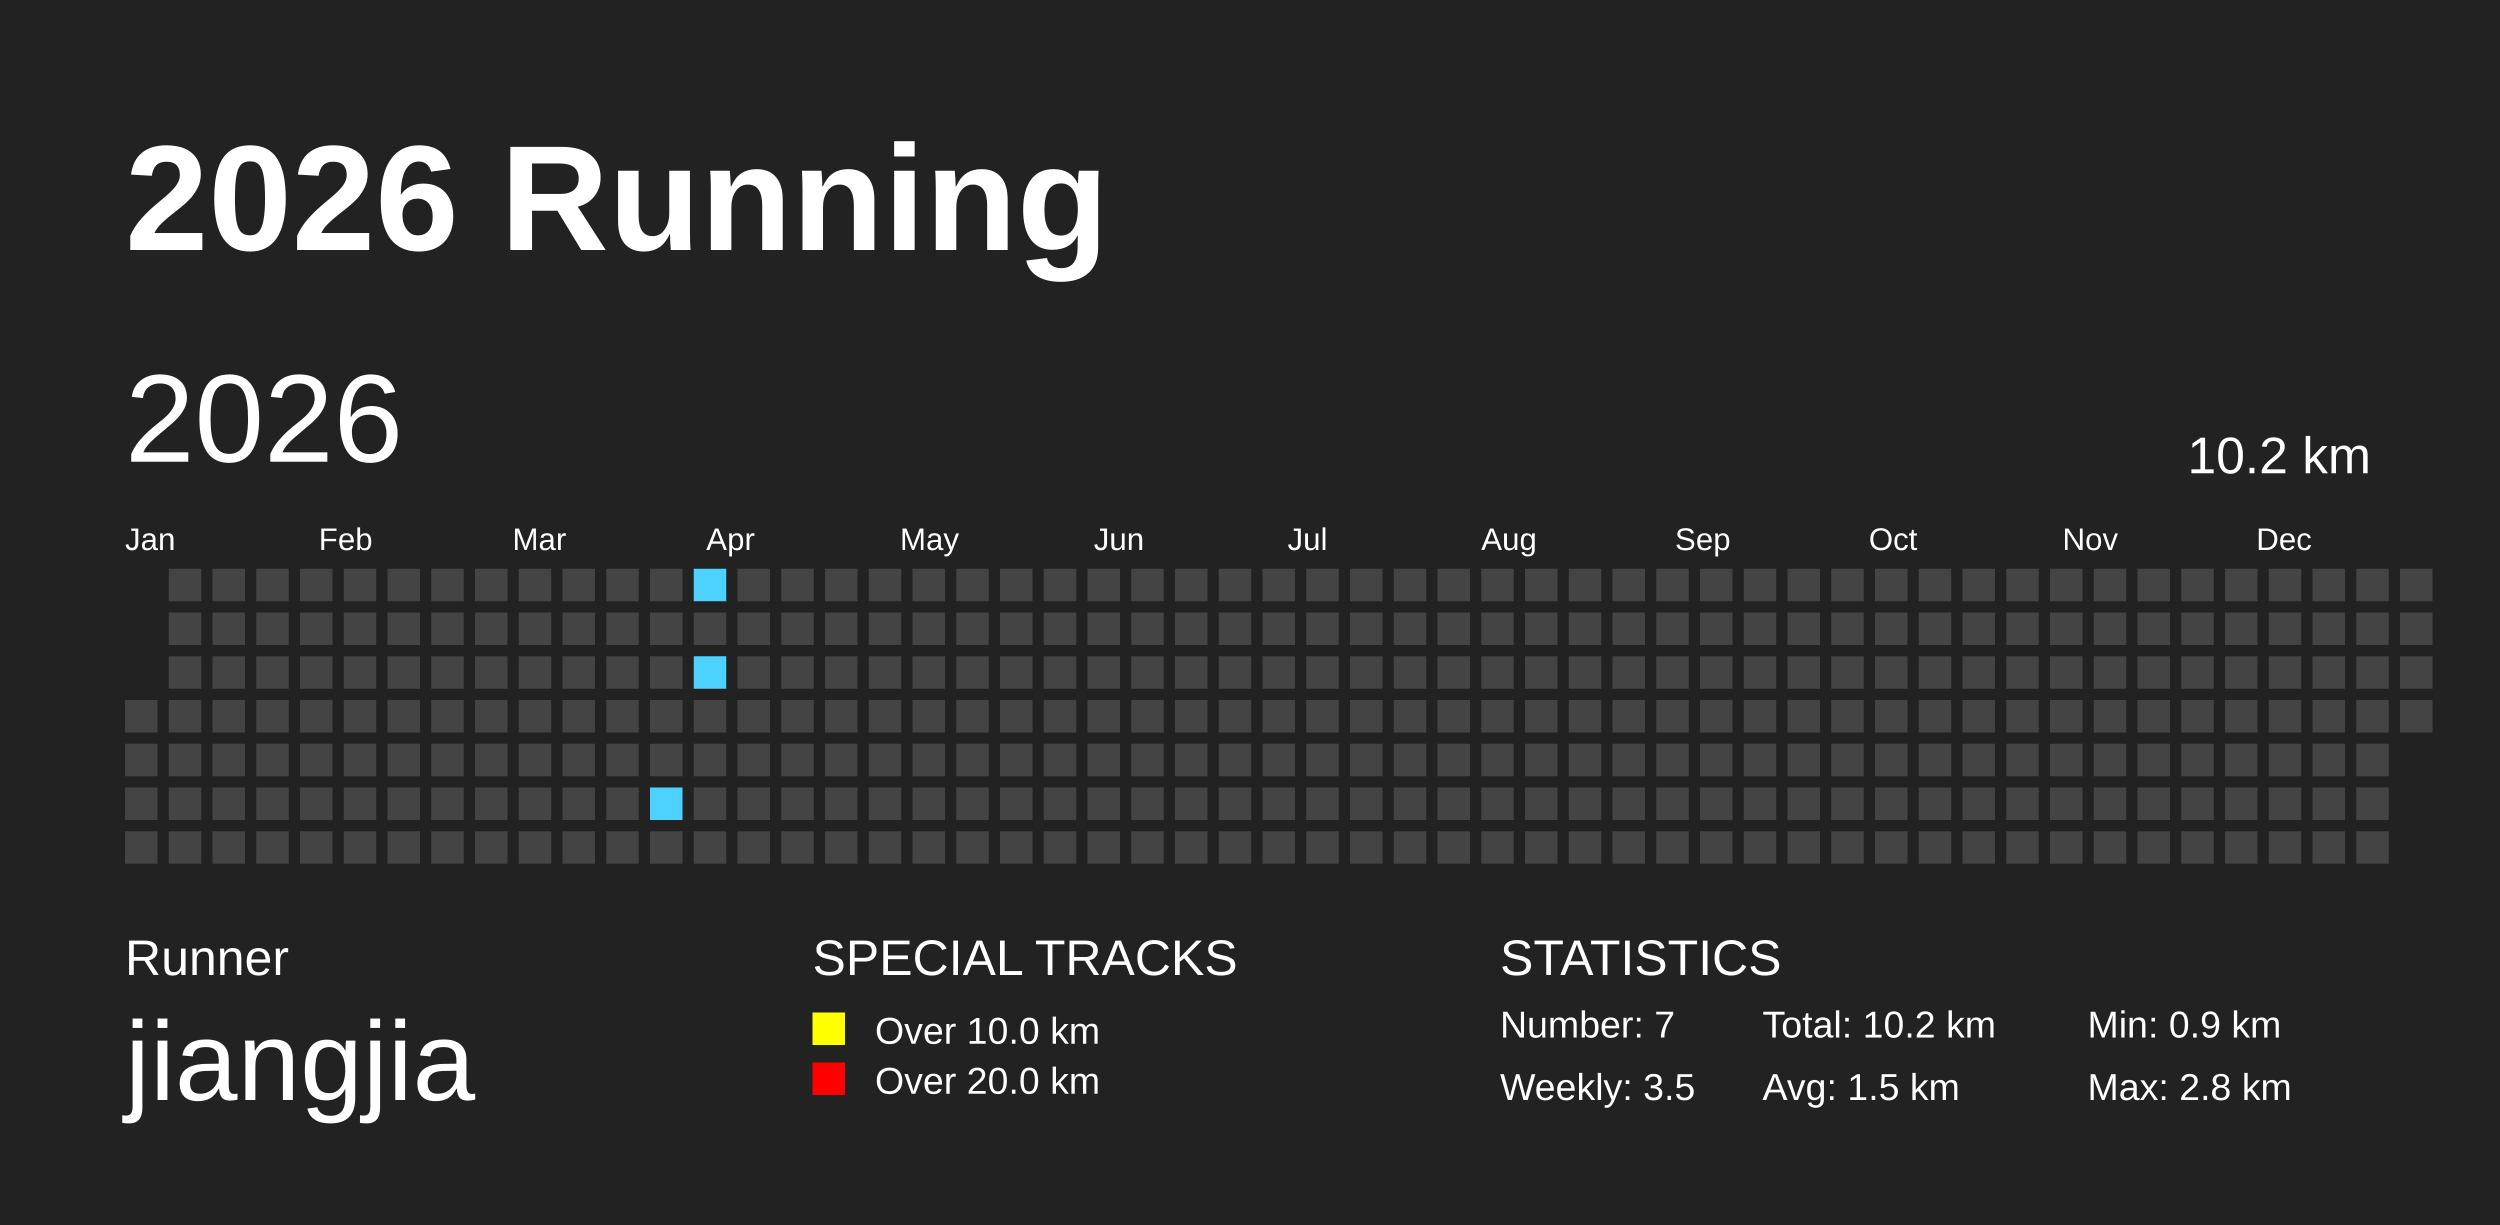
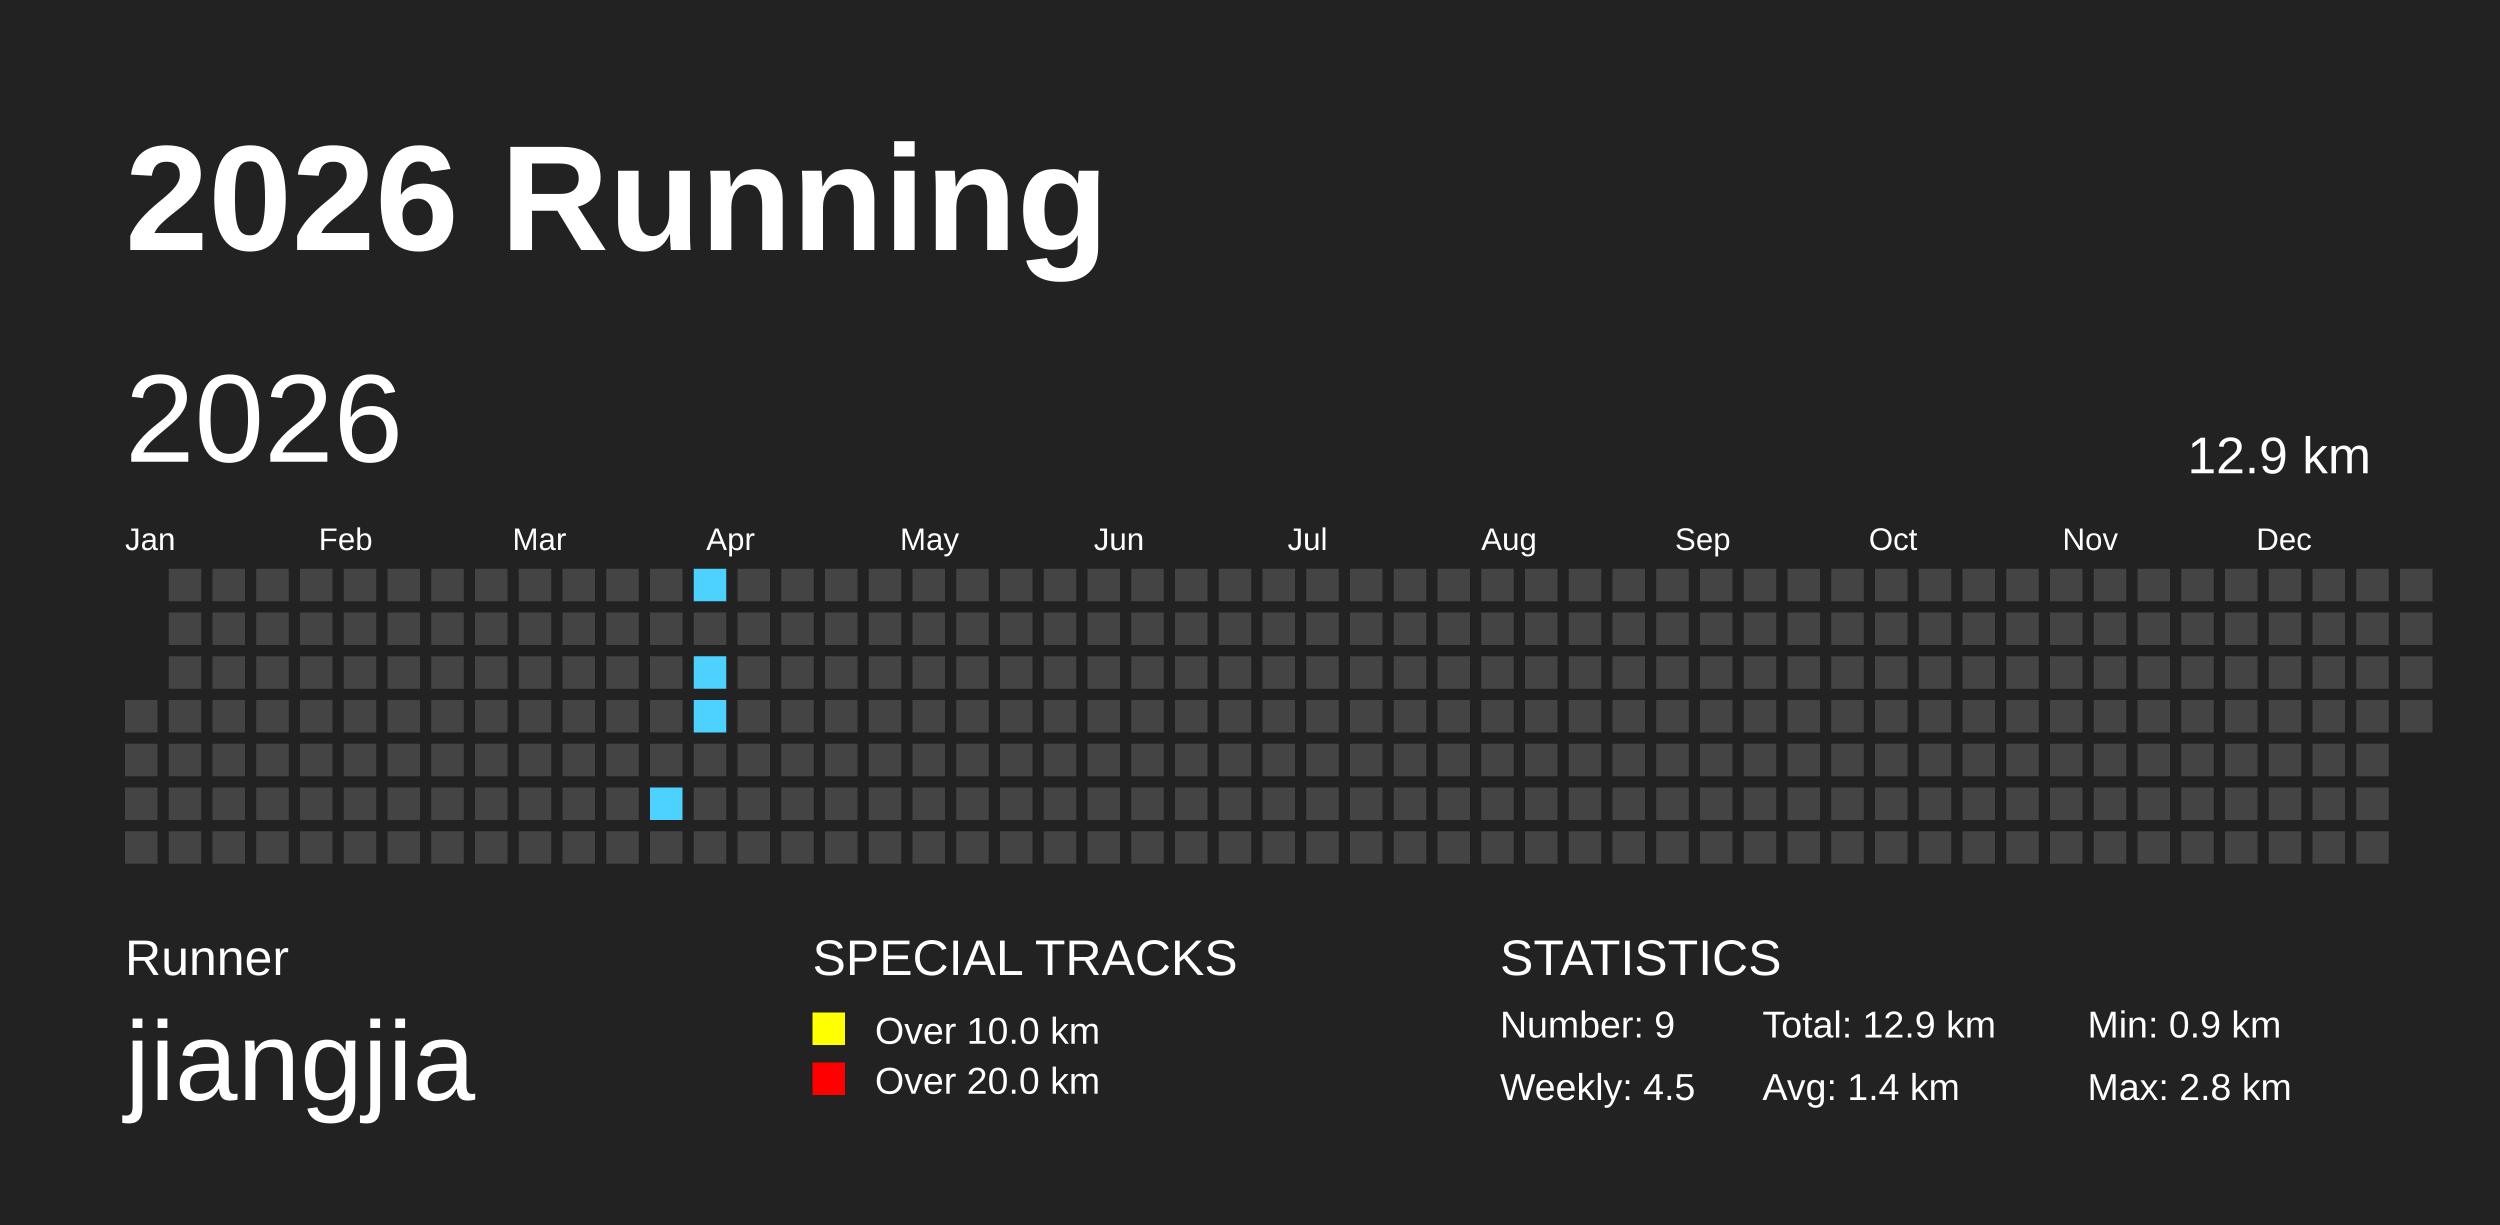
<svg xmlns="http://www.w3.org/2000/svg" baseProfile="full" height="98mm" version="1.1" viewBox="0,0,200,98" width="200mm">
  <defs />
  <rect fill="#222222" height="98" width="200" x="0" y="0" />
  <text fill="#FFFFFF" style="font-size:12px; font-family:Arial; font-weight:bold;" x="10" y="20">2026 Running</text>
  <text fill="#FFFFFF" style="font-size:4px; font-family:Arial" x="10" y="78">Runner</text>
  <text fill="#FFFFFF" style="font-size:9px; font-family:Arial" x="10" y="88">jiangjia</text>
  <text fill="#FFFFFF" style="font-size:4px; font-family:Arial" x="65" y="78">SPECIAL TRACKS</text>
  <rect fill="yellow" height="2.6" width="2.6" x="65" y="81" />
  <text fill="#FFFFFF" style="font-size:3px; font-family:Arial" x="70" y="83.5">Over 10.0 km</text>
  <rect fill="red" height="2.6" width="2.6" x="65" y="85" />
  <text fill="#FFFFFF" style="font-size:3px; font-family:Arial" x="70" y="87.5">Over 20.0 km</text>
  <text fill="#FFFFFF" style="font-size:4px; font-family:Arial" x="120" y="78">STATISTICS</text>
-   <text fill="#FFFFFF" style="font-size:3px; font-family:Arial" x="120" y="83">Number: 7</text>
-   <text fill="#FFFFFF" style="font-size:3px; font-family:Arial" x="120" y="88">Weekly: 3.5</text>
-   <text fill="#FFFFFF" style="font-size:3px; font-family:Arial" x="141" y="83">Total: 10.2 km</text>
-   <text fill="#FFFFFF" style="font-size:3px; font-family:Arial" x="141" y="88">Avg: 1.5 km</text>
+   <text fill="#FFFFFF" style="font-size:3px; font-family:Arial" x="120" y="83">Number: 9</text>
+   <text fill="#FFFFFF" style="font-size:3px; font-family:Arial" x="120" y="88">Weekly: 4.5</text>
+   <text fill="#FFFFFF" style="font-size:3px; font-family:Arial" x="141" y="83">Total: 12.9 km</text>
+   <text fill="#FFFFFF" style="font-size:3px; font-family:Arial" x="141" y="88">Avg: 1.4 km</text>
  <text fill="#FFFFFF" style="font-size:3px; font-family:Arial" x="167" y="83">Min: 0.9 km</text>
  <text fill="#FFFFFF" style="font-size:3px; font-family:Arial" x="167" y="88">Max: 2.8 km</text>
  <text dominant-baseline="hanging" fill="#FFFFFF" style="font-size:10.0px; font-family:Arial;" x="10" y="30">2026</text>
-   <text dominant-baseline="hanging" fill="#FFFFFF" style="font-size:4.125px; font-family:Arial;" x="175" y="35">10.2 km</text>
+   <text dominant-baseline="hanging" fill="#FFFFFF" style="font-size:4.125px; font-family:Arial;" x="175" y="35">12.9 km</text>
  <text fill="#FFFFFF" style="font-size:2.5px; font-family:Arial" x="10.0" y="44">Jan</text>
  <text fill="#FFFFFF" style="font-size:2.5px; font-family:Arial" x="25.5" y="44">Feb</text>
  <text fill="#FFFFFF" style="font-size:2.5px; font-family:Arial" x="41.0" y="44">Mar</text>
  <text fill="#FFFFFF" style="font-size:2.5px; font-family:Arial" x="56.5" y="44">Apr</text>
  <text fill="#FFFFFF" style="font-size:2.5px; font-family:Arial" x="72.0" y="44">May</text>
  <text fill="#FFFFFF" style="font-size:2.5px; font-family:Arial" x="87.5" y="44">Jun</text>
  <text fill="#FFFFFF" style="font-size:2.5px; font-family:Arial" x="103.0" y="44">Jul</text>
  <text fill="#FFFFFF" style="font-size:2.5px; font-family:Arial" x="118.5" y="44">Aug</text>
  <text fill="#FFFFFF" style="font-size:2.5px; font-family:Arial" x="134.0" y="44">Sep</text>
  <text fill="#FFFFFF" style="font-size:2.5px; font-family:Arial" x="149.5" y="44">Oct</text>
  <text fill="#FFFFFF" style="font-size:2.5px; font-family:Arial" x="165.0" y="44">Nov</text>
  <text fill="#FFFFFF" style="font-size:2.5px; font-family:Arial" x="180.5" y="44">Dec</text>
  <rect fill="#444444" height="2.6" width="2.6" x="10.0" y="56.0" />
  <rect fill="#444444" height="2.6" width="2.6" x="10.0" y="59.5" />
  <rect fill="#444444" height="2.6" width="2.6" x="10.0" y="63.0" />
  <rect fill="#444444" height="2.6" width="2.6" x="10.0" y="66.5" />
  <rect fill="#444444" height="2.6" width="2.6" x="13.5" y="45.5" />
  <rect fill="#444444" height="2.6" width="2.6" x="13.5" y="49.0" />
  <rect fill="#444444" height="2.6" width="2.6" x="13.5" y="52.5" />
  <rect fill="#444444" height="2.6" width="2.6" x="13.5" y="56.0" />
  <rect fill="#444444" height="2.6" width="2.6" x="13.5" y="59.5" />
  <rect fill="#444444" height="2.6" width="2.6" x="13.5" y="63.0" />
  <rect fill="#444444" height="2.6" width="2.6" x="13.5" y="66.5" />
  <rect fill="#444444" height="2.6" width="2.6" x="17.0" y="45.5" />
  <rect fill="#444444" height="2.6" width="2.6" x="17.0" y="49.0" />
  <rect fill="#444444" height="2.6" width="2.6" x="17.0" y="52.5" />
  <rect fill="#444444" height="2.6" width="2.6" x="17.0" y="56.0" />
  <rect fill="#444444" height="2.6" width="2.6" x="17.0" y="59.5" />
  <rect fill="#444444" height="2.6" width="2.6" x="17.0" y="63.0" />
  <rect fill="#444444" height="2.6" width="2.6" x="17.0" y="66.5" />
  <rect fill="#444444" height="2.6" width="2.6" x="20.5" y="45.5" />
  <rect fill="#444444" height="2.6" width="2.6" x="20.5" y="49.0" />
  <rect fill="#444444" height="2.6" width="2.6" x="20.5" y="52.5" />
  <rect fill="#444444" height="2.6" width="2.6" x="20.5" y="56.0" />
  <rect fill="#444444" height="2.6" width="2.6" x="20.5" y="59.5" />
  <rect fill="#444444" height="2.6" width="2.6" x="20.5" y="63.0" />
  <rect fill="#444444" height="2.6" width="2.6" x="20.5" y="66.5" />
  <rect fill="#444444" height="2.6" width="2.6" x="24.0" y="45.5" />
  <rect fill="#444444" height="2.6" width="2.6" x="24.0" y="49.0" />
  <rect fill="#444444" height="2.6" width="2.6" x="24.0" y="52.5" />
  <rect fill="#444444" height="2.6" width="2.6" x="24.0" y="56.0" />
  <rect fill="#444444" height="2.6" width="2.6" x="24.0" y="59.5" />
  <rect fill="#444444" height="2.6" width="2.6" x="24.0" y="63.0" />
  <rect fill="#444444" height="2.6" width="2.6" x="24.0" y="66.5" />
  <rect fill="#444444" height="2.6" width="2.6" x="27.5" y="45.5" />
  <rect fill="#444444" height="2.6" width="2.6" x="27.5" y="49.0" />
  <rect fill="#444444" height="2.6" width="2.6" x="27.5" y="52.5" />
  <rect fill="#444444" height="2.6" width="2.6" x="27.5" y="56.0" />
  <rect fill="#444444" height="2.6" width="2.6" x="27.5" y="59.5" />
  <rect fill="#444444" height="2.6" width="2.6" x="27.5" y="63.0" />
  <rect fill="#444444" height="2.6" width="2.6" x="27.5" y="66.5" />
  <rect fill="#444444" height="2.6" width="2.6" x="31.0" y="45.5" />
  <rect fill="#444444" height="2.6" width="2.6" x="31.0" y="49.0" />
  <rect fill="#444444" height="2.6" width="2.6" x="31.0" y="52.5" />
  <rect fill="#444444" height="2.6" width="2.6" x="31.0" y="56.0" />
  <rect fill="#444444" height="2.6" width="2.6" x="31.0" y="59.5" />
  <rect fill="#444444" height="2.6" width="2.6" x="31.0" y="63.0" />
  <rect fill="#444444" height="2.6" width="2.6" x="31.0" y="66.5" />
  <rect fill="#444444" height="2.6" width="2.6" x="34.5" y="45.5" />
  <rect fill="#444444" height="2.6" width="2.6" x="34.5" y="49.0" />
  <rect fill="#444444" height="2.6" width="2.6" x="34.5" y="52.5" />
  <rect fill="#444444" height="2.6" width="2.6" x="34.5" y="56.0" />
  <rect fill="#444444" height="2.6" width="2.6" x="34.5" y="59.5" />
  <rect fill="#444444" height="2.6" width="2.6" x="34.5" y="63.0" />
  <rect fill="#444444" height="2.6" width="2.6" x="34.5" y="66.5" />
  <rect fill="#444444" height="2.6" width="2.6" x="38.0" y="45.5" />
  <rect fill="#444444" height="2.6" width="2.6" x="38.0" y="49.0" />
  <rect fill="#444444" height="2.6" width="2.6" x="38.0" y="52.5" />
  <rect fill="#444444" height="2.6" width="2.6" x="38.0" y="56.0" />
  <rect fill="#444444" height="2.6" width="2.6" x="38.0" y="59.5" />
  <rect fill="#444444" height="2.6" width="2.6" x="38.0" y="63.0" />
  <rect fill="#444444" height="2.6" width="2.6" x="38.0" y="66.5" />
  <rect fill="#444444" height="2.6" width="2.6" x="41.5" y="45.5" />
  <rect fill="#444444" height="2.6" width="2.6" x="41.5" y="49.0" />
  <rect fill="#444444" height="2.6" width="2.6" x="41.5" y="52.5" />
  <rect fill="#444444" height="2.6" width="2.6" x="41.5" y="56.0" />
  <rect fill="#444444" height="2.6" width="2.6" x="41.5" y="59.5" />
  <rect fill="#444444" height="2.6" width="2.6" x="41.5" y="63.0" />
  <rect fill="#444444" height="2.6" width="2.6" x="41.5" y="66.5" />
  <rect fill="#444444" height="2.6" width="2.6" x="45.0" y="45.5" />
  <rect fill="#444444" height="2.6" width="2.6" x="45.0" y="49.0" />
  <rect fill="#444444" height="2.6" width="2.6" x="45.0" y="52.5" />
  <rect fill="#444444" height="2.6" width="2.6" x="45.0" y="56.0" />
  <rect fill="#444444" height="2.6" width="2.6" x="45.0" y="59.5" />
  <rect fill="#444444" height="2.6" width="2.6" x="45.0" y="63.0" />
  <rect fill="#444444" height="2.6" width="2.6" x="45.0" y="66.5" />
  <rect fill="#444444" height="2.6" width="2.6" x="48.5" y="45.5" />
  <rect fill="#444444" height="2.6" width="2.6" x="48.5" y="49.0" />
  <rect fill="#444444" height="2.6" width="2.6" x="48.5" y="52.5" />
  <rect fill="#444444" height="2.6" width="2.6" x="48.5" y="56.0" />
  <rect fill="#444444" height="2.6" width="2.6" x="48.5" y="59.5" />
  <rect fill="#444444" height="2.6" width="2.6" x="48.5" y="63.0" />
  <rect fill="#444444" height="2.6" width="2.6" x="48.5" y="66.5" />
  <rect fill="#444444" height="2.6" width="2.6" x="52.0" y="45.5" />
  <rect fill="#444444" height="2.6" width="2.6" x="52.0" y="49.0" />
  <rect fill="#444444" height="2.6" width="2.6" x="52.0" y="52.5" />
  <rect fill="#444444" height="2.6" width="2.6" x="52.0" y="56.0" />
  <rect fill="#444444" height="2.6" width="2.6" x="52.0" y="59.5" />
  <rect fill="#4DD2FF" height="2.6" width="2.6" x="52.0" y="63.0" />
  <rect fill="#444444" height="2.6" width="2.6" x="52.0" y="66.5" />
  <rect fill="#4DD2FF" height="2.6" width="2.6" x="55.5" y="45.5" />
  <rect fill="#444444" height="2.6" width="2.6" x="55.5" y="49.0" />
  <rect fill="#4DD2FF" height="2.6" width="2.6" x="55.5" y="52.5" />
-   <rect fill="#444444" height="2.6" width="2.6" x="55.5" y="56.0" />
+   <rect fill="#4DD2FF" height="2.6" width="2.6" x="55.5" y="56.0" />
  <rect fill="#444444" height="2.6" width="2.6" x="55.5" y="59.5" />
  <rect fill="#444444" height="2.6" width="2.6" x="55.5" y="63.0" />
  <rect fill="#444444" height="2.6" width="2.6" x="55.5" y="66.5" />
  <rect fill="#444444" height="2.6" width="2.6" x="59.0" y="45.5" />
  <rect fill="#444444" height="2.6" width="2.6" x="59.0" y="49.0" />
  <rect fill="#444444" height="2.6" width="2.6" x="59.0" y="52.5" />
  <rect fill="#444444" height="2.6" width="2.6" x="59.0" y="56.0" />
  <rect fill="#444444" height="2.6" width="2.6" x="59.0" y="59.5" />
  <rect fill="#444444" height="2.6" width="2.6" x="59.0" y="63.0" />
  <rect fill="#444444" height="2.6" width="2.6" x="59.0" y="66.5" />
  <rect fill="#444444" height="2.6" width="2.6" x="62.5" y="45.5" />
  <rect fill="#444444" height="2.6" width="2.6" x="62.5" y="49.0" />
  <rect fill="#444444" height="2.6" width="2.6" x="62.5" y="52.5" />
  <rect fill="#444444" height="2.6" width="2.6" x="62.5" y="56.0" />
  <rect fill="#444444" height="2.6" width="2.6" x="62.5" y="59.5" />
  <rect fill="#444444" height="2.6" width="2.6" x="62.5" y="63.0" />
  <rect fill="#444444" height="2.6" width="2.6" x="62.5" y="66.5" />
  <rect fill="#444444" height="2.6" width="2.6" x="66.0" y="45.5" />
  <rect fill="#444444" height="2.6" width="2.6" x="66.0" y="49.0" />
  <rect fill="#444444" height="2.6" width="2.6" x="66.0" y="52.5" />
  <rect fill="#444444" height="2.6" width="2.6" x="66.0" y="56.0" />
  <rect fill="#444444" height="2.6" width="2.6" x="66.0" y="59.5" />
  <rect fill="#444444" height="2.6" width="2.6" x="66.0" y="63.0" />
  <rect fill="#444444" height="2.6" width="2.6" x="66.0" y="66.5" />
  <rect fill="#444444" height="2.6" width="2.6" x="69.5" y="45.5" />
  <rect fill="#444444" height="2.6" width="2.6" x="69.5" y="49.0" />
  <rect fill="#444444" height="2.6" width="2.6" x="69.5" y="52.5" />
  <rect fill="#444444" height="2.6" width="2.6" x="69.5" y="56.0" />
  <rect fill="#444444" height="2.6" width="2.6" x="69.5" y="59.5" />
  <rect fill="#444444" height="2.6" width="2.6" x="69.5" y="63.0" />
  <rect fill="#444444" height="2.6" width="2.6" x="69.5" y="66.5" />
  <rect fill="#444444" height="2.6" width="2.6" x="73.0" y="45.5" />
  <rect fill="#444444" height="2.6" width="2.6" x="73.0" y="49.0" />
  <rect fill="#444444" height="2.6" width="2.6" x="73.0" y="52.5" />
  <rect fill="#444444" height="2.6" width="2.6" x="73.0" y="56.0" />
  <rect fill="#444444" height="2.6" width="2.6" x="73.0" y="59.5" />
  <rect fill="#444444" height="2.6" width="2.6" x="73.0" y="63.0" />
  <rect fill="#444444" height="2.6" width="2.6" x="73.0" y="66.5" />
  <rect fill="#444444" height="2.6" width="2.6" x="76.5" y="45.5" />
  <rect fill="#444444" height="2.6" width="2.6" x="76.5" y="49.0" />
  <rect fill="#444444" height="2.6" width="2.6" x="76.5" y="52.5" />
  <rect fill="#444444" height="2.6" width="2.6" x="76.5" y="56.0" />
  <rect fill="#444444" height="2.6" width="2.6" x="76.5" y="59.5" />
  <rect fill="#444444" height="2.6" width="2.6" x="76.5" y="63.0" />
  <rect fill="#444444" height="2.6" width="2.6" x="76.5" y="66.5" />
  <rect fill="#444444" height="2.6" width="2.6" x="80.0" y="45.5" />
  <rect fill="#444444" height="2.6" width="2.6" x="80.0" y="49.0" />
  <rect fill="#444444" height="2.6" width="2.6" x="80.0" y="52.5" />
  <rect fill="#444444" height="2.6" width="2.6" x="80.0" y="56.0" />
  <rect fill="#444444" height="2.6" width="2.6" x="80.0" y="59.5" />
  <rect fill="#444444" height="2.6" width="2.6" x="80.0" y="63.0" />
  <rect fill="#444444" height="2.6" width="2.6" x="80.0" y="66.5" />
  <rect fill="#444444" height="2.6" width="2.6" x="83.5" y="45.5" />
  <rect fill="#444444" height="2.6" width="2.6" x="83.5" y="49.0" />
  <rect fill="#444444" height="2.6" width="2.6" x="83.5" y="52.5" />
  <rect fill="#444444" height="2.6" width="2.6" x="83.5" y="56.0" />
  <rect fill="#444444" height="2.6" width="2.6" x="83.5" y="59.5" />
  <rect fill="#444444" height="2.6" width="2.6" x="83.5" y="63.0" />
  <rect fill="#444444" height="2.6" width="2.6" x="83.5" y="66.5" />
  <rect fill="#444444" height="2.6" width="2.6" x="87.0" y="45.5" />
  <rect fill="#444444" height="2.6" width="2.6" x="87.0" y="49.0" />
  <rect fill="#444444" height="2.6" width="2.6" x="87.0" y="52.5" />
  <rect fill="#444444" height="2.6" width="2.6" x="87.0" y="56.0" />
  <rect fill="#444444" height="2.6" width="2.6" x="87.0" y="59.5" />
  <rect fill="#444444" height="2.6" width="2.6" x="87.0" y="63.0" />
  <rect fill="#444444" height="2.6" width="2.6" x="87.0" y="66.5" />
  <rect fill="#444444" height="2.6" width="2.6" x="90.5" y="45.5" />
  <rect fill="#444444" height="2.6" width="2.6" x="90.5" y="49.0" />
  <rect fill="#444444" height="2.6" width="2.6" x="90.5" y="52.5" />
  <rect fill="#444444" height="2.6" width="2.6" x="90.5" y="56.0" />
  <rect fill="#444444" height="2.6" width="2.6" x="90.5" y="59.5" />
  <rect fill="#444444" height="2.6" width="2.6" x="90.5" y="63.0" />
  <rect fill="#444444" height="2.6" width="2.6" x="90.5" y="66.5" />
  <rect fill="#444444" height="2.6" width="2.6" x="94.0" y="45.5" />
  <rect fill="#444444" height="2.6" width="2.6" x="94.0" y="49.0" />
  <rect fill="#444444" height="2.6" width="2.6" x="94.0" y="52.5" />
  <rect fill="#444444" height="2.6" width="2.6" x="94.0" y="56.0" />
  <rect fill="#444444" height="2.6" width="2.6" x="94.0" y="59.5" />
  <rect fill="#444444" height="2.6" width="2.6" x="94.0" y="63.0" />
  <rect fill="#444444" height="2.6" width="2.6" x="94.0" y="66.5" />
  <rect fill="#444444" height="2.6" width="2.6" x="97.5" y="45.5" />
  <rect fill="#444444" height="2.6" width="2.6" x="97.5" y="49.0" />
  <rect fill="#444444" height="2.6" width="2.6" x="97.5" y="52.5" />
  <rect fill="#444444" height="2.6" width="2.6" x="97.5" y="56.0" />
  <rect fill="#444444" height="2.6" width="2.6" x="97.5" y="59.5" />
  <rect fill="#444444" height="2.6" width="2.6" x="97.5" y="63.0" />
  <rect fill="#444444" height="2.6" width="2.6" x="97.5" y="66.5" />
  <rect fill="#444444" height="2.6" width="2.6" x="101.0" y="45.5" />
  <rect fill="#444444" height="2.6" width="2.6" x="101.0" y="49.0" />
  <rect fill="#444444" height="2.6" width="2.6" x="101.0" y="52.5" />
  <rect fill="#444444" height="2.6" width="2.6" x="101.0" y="56.0" />
  <rect fill="#444444" height="2.6" width="2.6" x="101.0" y="59.5" />
  <rect fill="#444444" height="2.6" width="2.6" x="101.0" y="63.0" />
  <rect fill="#444444" height="2.6" width="2.6" x="101.0" y="66.5" />
  <rect fill="#444444" height="2.6" width="2.6" x="104.5" y="45.5" />
  <rect fill="#444444" height="2.6" width="2.6" x="104.5" y="49.0" />
  <rect fill="#444444" height="2.6" width="2.6" x="104.5" y="52.5" />
  <rect fill="#444444" height="2.6" width="2.6" x="104.5" y="56.0" />
  <rect fill="#444444" height="2.6" width="2.6" x="104.5" y="59.5" />
  <rect fill="#444444" height="2.6" width="2.6" x="104.5" y="63.0" />
  <rect fill="#444444" height="2.6" width="2.6" x="104.5" y="66.5" />
  <rect fill="#444444" height="2.6" width="2.6" x="108.0" y="45.5" />
  <rect fill="#444444" height="2.6" width="2.6" x="108.0" y="49.0" />
  <rect fill="#444444" height="2.6" width="2.6" x="108.0" y="52.5" />
  <rect fill="#444444" height="2.6" width="2.6" x="108.0" y="56.0" />
  <rect fill="#444444" height="2.6" width="2.6" x="108.0" y="59.5" />
  <rect fill="#444444" height="2.6" width="2.6" x="108.0" y="63.0" />
  <rect fill="#444444" height="2.6" width="2.6" x="108.0" y="66.5" />
  <rect fill="#444444" height="2.6" width="2.6" x="111.5" y="45.5" />
  <rect fill="#444444" height="2.6" width="2.6" x="111.5" y="49.0" />
  <rect fill="#444444" height="2.6" width="2.6" x="111.5" y="52.5" />
  <rect fill="#444444" height="2.6" width="2.6" x="111.5" y="56.0" />
  <rect fill="#444444" height="2.6" width="2.6" x="111.5" y="59.5" />
  <rect fill="#444444" height="2.6" width="2.6" x="111.5" y="63.0" />
  <rect fill="#444444" height="2.6" width="2.6" x="111.5" y="66.5" />
  <rect fill="#444444" height="2.6" width="2.6" x="115.0" y="45.5" />
  <rect fill="#444444" height="2.6" width="2.6" x="115.0" y="49.0" />
  <rect fill="#444444" height="2.6" width="2.6" x="115.0" y="52.5" />
  <rect fill="#444444" height="2.6" width="2.6" x="115.0" y="56.0" />
  <rect fill="#444444" height="2.6" width="2.6" x="115.0" y="59.5" />
  <rect fill="#444444" height="2.6" width="2.6" x="115.0" y="63.0" />
  <rect fill="#444444" height="2.6" width="2.6" x="115.0" y="66.5" />
  <rect fill="#444444" height="2.6" width="2.6" x="118.5" y="45.5" />
  <rect fill="#444444" height="2.6" width="2.6" x="118.5" y="49.0" />
  <rect fill="#444444" height="2.6" width="2.6" x="118.5" y="52.5" />
  <rect fill="#444444" height="2.6" width="2.6" x="118.5" y="56.0" />
  <rect fill="#444444" height="2.6" width="2.6" x="118.5" y="59.5" />
  <rect fill="#444444" height="2.6" width="2.6" x="118.5" y="63.0" />
  <rect fill="#444444" height="2.6" width="2.6" x="118.5" y="66.5" />
  <rect fill="#444444" height="2.6" width="2.6" x="122.0" y="45.5" />
  <rect fill="#444444" height="2.6" width="2.6" x="122.0" y="49.0" />
  <rect fill="#444444" height="2.6" width="2.6" x="122.0" y="52.5" />
  <rect fill="#444444" height="2.6" width="2.6" x="122.0" y="56.0" />
  <rect fill="#444444" height="2.6" width="2.6" x="122.0" y="59.5" />
  <rect fill="#444444" height="2.6" width="2.6" x="122.0" y="63.0" />
  <rect fill="#444444" height="2.6" width="2.6" x="122.0" y="66.5" />
  <rect fill="#444444" height="2.6" width="2.6" x="125.5" y="45.5" />
  <rect fill="#444444" height="2.6" width="2.6" x="125.5" y="49.0" />
  <rect fill="#444444" height="2.6" width="2.6" x="125.5" y="52.5" />
  <rect fill="#444444" height="2.6" width="2.6" x="125.5" y="56.0" />
  <rect fill="#444444" height="2.6" width="2.6" x="125.5" y="59.5" />
  <rect fill="#444444" height="2.6" width="2.6" x="125.5" y="63.0" />
  <rect fill="#444444" height="2.6" width="2.6" x="125.5" y="66.5" />
  <rect fill="#444444" height="2.6" width="2.6" x="129.0" y="45.5" />
  <rect fill="#444444" height="2.6" width="2.6" x="129.0" y="49.0" />
  <rect fill="#444444" height="2.6" width="2.6" x="129.0" y="52.5" />
  <rect fill="#444444" height="2.6" width="2.6" x="129.0" y="56.0" />
  <rect fill="#444444" height="2.6" width="2.6" x="129.0" y="59.5" />
  <rect fill="#444444" height="2.6" width="2.6" x="129.0" y="63.0" />
  <rect fill="#444444" height="2.6" width="2.6" x="129.0" y="66.5" />
  <rect fill="#444444" height="2.6" width="2.6" x="132.5" y="45.5" />
  <rect fill="#444444" height="2.6" width="2.6" x="132.5" y="49.0" />
  <rect fill="#444444" height="2.6" width="2.6" x="132.5" y="52.5" />
  <rect fill="#444444" height="2.6" width="2.6" x="132.5" y="56.0" />
  <rect fill="#444444" height="2.6" width="2.6" x="132.5" y="59.5" />
  <rect fill="#444444" height="2.6" width="2.6" x="132.5" y="63.0" />
  <rect fill="#444444" height="2.6" width="2.6" x="132.5" y="66.5" />
  <rect fill="#444444" height="2.6" width="2.6" x="136.0" y="45.5" />
  <rect fill="#444444" height="2.6" width="2.6" x="136.0" y="49.0" />
  <rect fill="#444444" height="2.6" width="2.6" x="136.0" y="52.5" />
  <rect fill="#444444" height="2.6" width="2.6" x="136.0" y="56.0" />
  <rect fill="#444444" height="2.6" width="2.6" x="136.0" y="59.5" />
  <rect fill="#444444" height="2.6" width="2.6" x="136.0" y="63.0" />
  <rect fill="#444444" height="2.6" width="2.6" x="136.0" y="66.5" />
  <rect fill="#444444" height="2.6" width="2.6" x="139.5" y="45.5" />
  <rect fill="#444444" height="2.6" width="2.6" x="139.5" y="49.0" />
  <rect fill="#444444" height="2.6" width="2.6" x="139.5" y="52.5" />
  <rect fill="#444444" height="2.6" width="2.6" x="139.5" y="56.0" />
  <rect fill="#444444" height="2.6" width="2.6" x="139.5" y="59.5" />
  <rect fill="#444444" height="2.6" width="2.6" x="139.5" y="63.0" />
  <rect fill="#444444" height="2.6" width="2.6" x="139.5" y="66.5" />
  <rect fill="#444444" height="2.6" width="2.6" x="143.0" y="45.5" />
  <rect fill="#444444" height="2.6" width="2.6" x="143.0" y="49.0" />
  <rect fill="#444444" height="2.6" width="2.6" x="143.0" y="52.5" />
  <rect fill="#444444" height="2.6" width="2.6" x="143.0" y="56.0" />
  <rect fill="#444444" height="2.6" width="2.6" x="143.0" y="59.5" />
  <rect fill="#444444" height="2.6" width="2.6" x="143.0" y="63.0" />
  <rect fill="#444444" height="2.6" width="2.6" x="143.0" y="66.5" />
  <rect fill="#444444" height="2.6" width="2.6" x="146.5" y="45.5" />
  <rect fill="#444444" height="2.6" width="2.6" x="146.5" y="49.0" />
  <rect fill="#444444" height="2.6" width="2.6" x="146.5" y="52.5" />
  <rect fill="#444444" height="2.6" width="2.6" x="146.5" y="56.0" />
  <rect fill="#444444" height="2.6" width="2.6" x="146.5" y="59.5" />
  <rect fill="#444444" height="2.6" width="2.6" x="146.5" y="63.0" />
  <rect fill="#444444" height="2.6" width="2.6" x="146.5" y="66.5" />
  <rect fill="#444444" height="2.6" width="2.6" x="150.0" y="45.5" />
  <rect fill="#444444" height="2.6" width="2.6" x="150.0" y="49.0" />
  <rect fill="#444444" height="2.6" width="2.6" x="150.0" y="52.5" />
  <rect fill="#444444" height="2.6" width="2.6" x="150.0" y="56.0" />
  <rect fill="#444444" height="2.6" width="2.6" x="150.0" y="59.5" />
  <rect fill="#444444" height="2.6" width="2.6" x="150.0" y="63.0" />
  <rect fill="#444444" height="2.6" width="2.6" x="150.0" y="66.5" />
  <rect fill="#444444" height="2.6" width="2.6" x="153.5" y="45.5" />
  <rect fill="#444444" height="2.6" width="2.6" x="153.5" y="49.0" />
  <rect fill="#444444" height="2.6" width="2.6" x="153.5" y="52.5" />
  <rect fill="#444444" height="2.6" width="2.6" x="153.5" y="56.0" />
  <rect fill="#444444" height="2.6" width="2.6" x="153.5" y="59.5" />
  <rect fill="#444444" height="2.6" width="2.6" x="153.5" y="63.0" />
  <rect fill="#444444" height="2.6" width="2.6" x="153.5" y="66.5" />
  <rect fill="#444444" height="2.6" width="2.6" x="157.0" y="45.5" />
  <rect fill="#444444" height="2.6" width="2.6" x="157.0" y="49.0" />
  <rect fill="#444444" height="2.6" width="2.6" x="157.0" y="52.5" />
  <rect fill="#444444" height="2.6" width="2.6" x="157.0" y="56.0" />
  <rect fill="#444444" height="2.6" width="2.6" x="157.0" y="59.5" />
  <rect fill="#444444" height="2.6" width="2.6" x="157.0" y="63.0" />
  <rect fill="#444444" height="2.6" width="2.6" x="157.0" y="66.5" />
  <rect fill="#444444" height="2.6" width="2.6" x="160.5" y="45.5" />
  <rect fill="#444444" height="2.6" width="2.6" x="160.5" y="49.0" />
  <rect fill="#444444" height="2.6" width="2.6" x="160.5" y="52.5" />
  <rect fill="#444444" height="2.6" width="2.6" x="160.5" y="56.0" />
  <rect fill="#444444" height="2.6" width="2.6" x="160.5" y="59.5" />
  <rect fill="#444444" height="2.6" width="2.6" x="160.5" y="63.0" />
  <rect fill="#444444" height="2.6" width="2.6" x="160.5" y="66.5" />
  <rect fill="#444444" height="2.6" width="2.6" x="164.0" y="45.5" />
  <rect fill="#444444" height="2.6" width="2.6" x="164.0" y="49.0" />
  <rect fill="#444444" height="2.6" width="2.6" x="164.0" y="52.5" />
  <rect fill="#444444" height="2.6" width="2.6" x="164.0" y="56.0" />
  <rect fill="#444444" height="2.6" width="2.6" x="164.0" y="59.5" />
  <rect fill="#444444" height="2.6" width="2.6" x="164.0" y="63.0" />
  <rect fill="#444444" height="2.6" width="2.6" x="164.0" y="66.5" />
  <rect fill="#444444" height="2.6" width="2.6" x="167.5" y="45.5" />
  <rect fill="#444444" height="2.6" width="2.6" x="167.5" y="49.0" />
  <rect fill="#444444" height="2.6" width="2.6" x="167.5" y="52.5" />
  <rect fill="#444444" height="2.6" width="2.6" x="167.5" y="56.0" />
  <rect fill="#444444" height="2.6" width="2.6" x="167.5" y="59.5" />
  <rect fill="#444444" height="2.6" width="2.6" x="167.5" y="63.0" />
  <rect fill="#444444" height="2.6" width="2.6" x="167.5" y="66.5" />
  <rect fill="#444444" height="2.6" width="2.6" x="171.0" y="45.5" />
  <rect fill="#444444" height="2.6" width="2.6" x="171.0" y="49.0" />
  <rect fill="#444444" height="2.6" width="2.6" x="171.0" y="52.5" />
  <rect fill="#444444" height="2.6" width="2.6" x="171.0" y="56.0" />
  <rect fill="#444444" height="2.6" width="2.6" x="171.0" y="59.5" />
  <rect fill="#444444" height="2.6" width="2.6" x="171.0" y="63.0" />
  <rect fill="#444444" height="2.6" width="2.6" x="171.0" y="66.5" />
  <rect fill="#444444" height="2.6" width="2.6" x="174.5" y="45.5" />
  <rect fill="#444444" height="2.6" width="2.6" x="174.5" y="49.0" />
  <rect fill="#444444" height="2.6" width="2.6" x="174.5" y="52.5" />
  <rect fill="#444444" height="2.6" width="2.6" x="174.5" y="56.0" />
  <rect fill="#444444" height="2.6" width="2.6" x="174.5" y="59.5" />
  <rect fill="#444444" height="2.6" width="2.6" x="174.5" y="63.0" />
  <rect fill="#444444" height="2.6" width="2.6" x="174.5" y="66.5" />
  <rect fill="#444444" height="2.6" width="2.6" x="178.0" y="45.5" />
  <rect fill="#444444" height="2.6" width="2.6" x="178.0" y="49.0" />
  <rect fill="#444444" height="2.6" width="2.6" x="178.0" y="52.5" />
  <rect fill="#444444" height="2.6" width="2.6" x="178.0" y="56.0" />
  <rect fill="#444444" height="2.6" width="2.6" x="178.0" y="59.5" />
  <rect fill="#444444" height="2.6" width="2.6" x="178.0" y="63.0" />
  <rect fill="#444444" height="2.6" width="2.6" x="178.0" y="66.5" />
  <rect fill="#444444" height="2.6" width="2.6" x="181.5" y="45.5" />
  <rect fill="#444444" height="2.6" width="2.6" x="181.5" y="49.0" />
  <rect fill="#444444" height="2.6" width="2.6" x="181.5" y="52.5" />
  <rect fill="#444444" height="2.6" width="2.6" x="181.5" y="56.0" />
  <rect fill="#444444" height="2.6" width="2.6" x="181.5" y="59.5" />
  <rect fill="#444444" height="2.6" width="2.6" x="181.5" y="63.0" />
  <rect fill="#444444" height="2.6" width="2.6" x="181.5" y="66.5" />
  <rect fill="#444444" height="2.6" width="2.6" x="185.0" y="45.5" />
  <rect fill="#444444" height="2.6" width="2.6" x="185.0" y="49.0" />
  <rect fill="#444444" height="2.6" width="2.6" x="185.0" y="52.5" />
  <rect fill="#444444" height="2.6" width="2.6" x="185.0" y="56.0" />
  <rect fill="#444444" height="2.6" width="2.6" x="185.0" y="59.5" />
  <rect fill="#444444" height="2.6" width="2.6" x="185.0" y="63.0" />
  <rect fill="#444444" height="2.6" width="2.6" x="185.0" y="66.5" />
  <rect fill="#444444" height="2.6" width="2.6" x="188.5" y="45.5" />
  <rect fill="#444444" height="2.6" width="2.6" x="188.5" y="49.0" />
  <rect fill="#444444" height="2.6" width="2.6" x="188.5" y="52.5" />
  <rect fill="#444444" height="2.6" width="2.6" x="188.5" y="56.0" />
  <rect fill="#444444" height="2.6" width="2.6" x="188.5" y="59.5" />
  <rect fill="#444444" height="2.6" width="2.6" x="188.5" y="63.0" />
  <rect fill="#444444" height="2.6" width="2.6" x="188.5" y="66.5" />
  <rect fill="#444444" height="2.6" width="2.6" x="192.0" y="45.5" />
  <rect fill="#444444" height="2.6" width="2.6" x="192.0" y="49.0" />
  <rect fill="#444444" height="2.6" width="2.6" x="192.0" y="52.5" />
  <rect fill="#444444" height="2.6" width="2.6" x="192.0" y="56.0" />
</svg>
